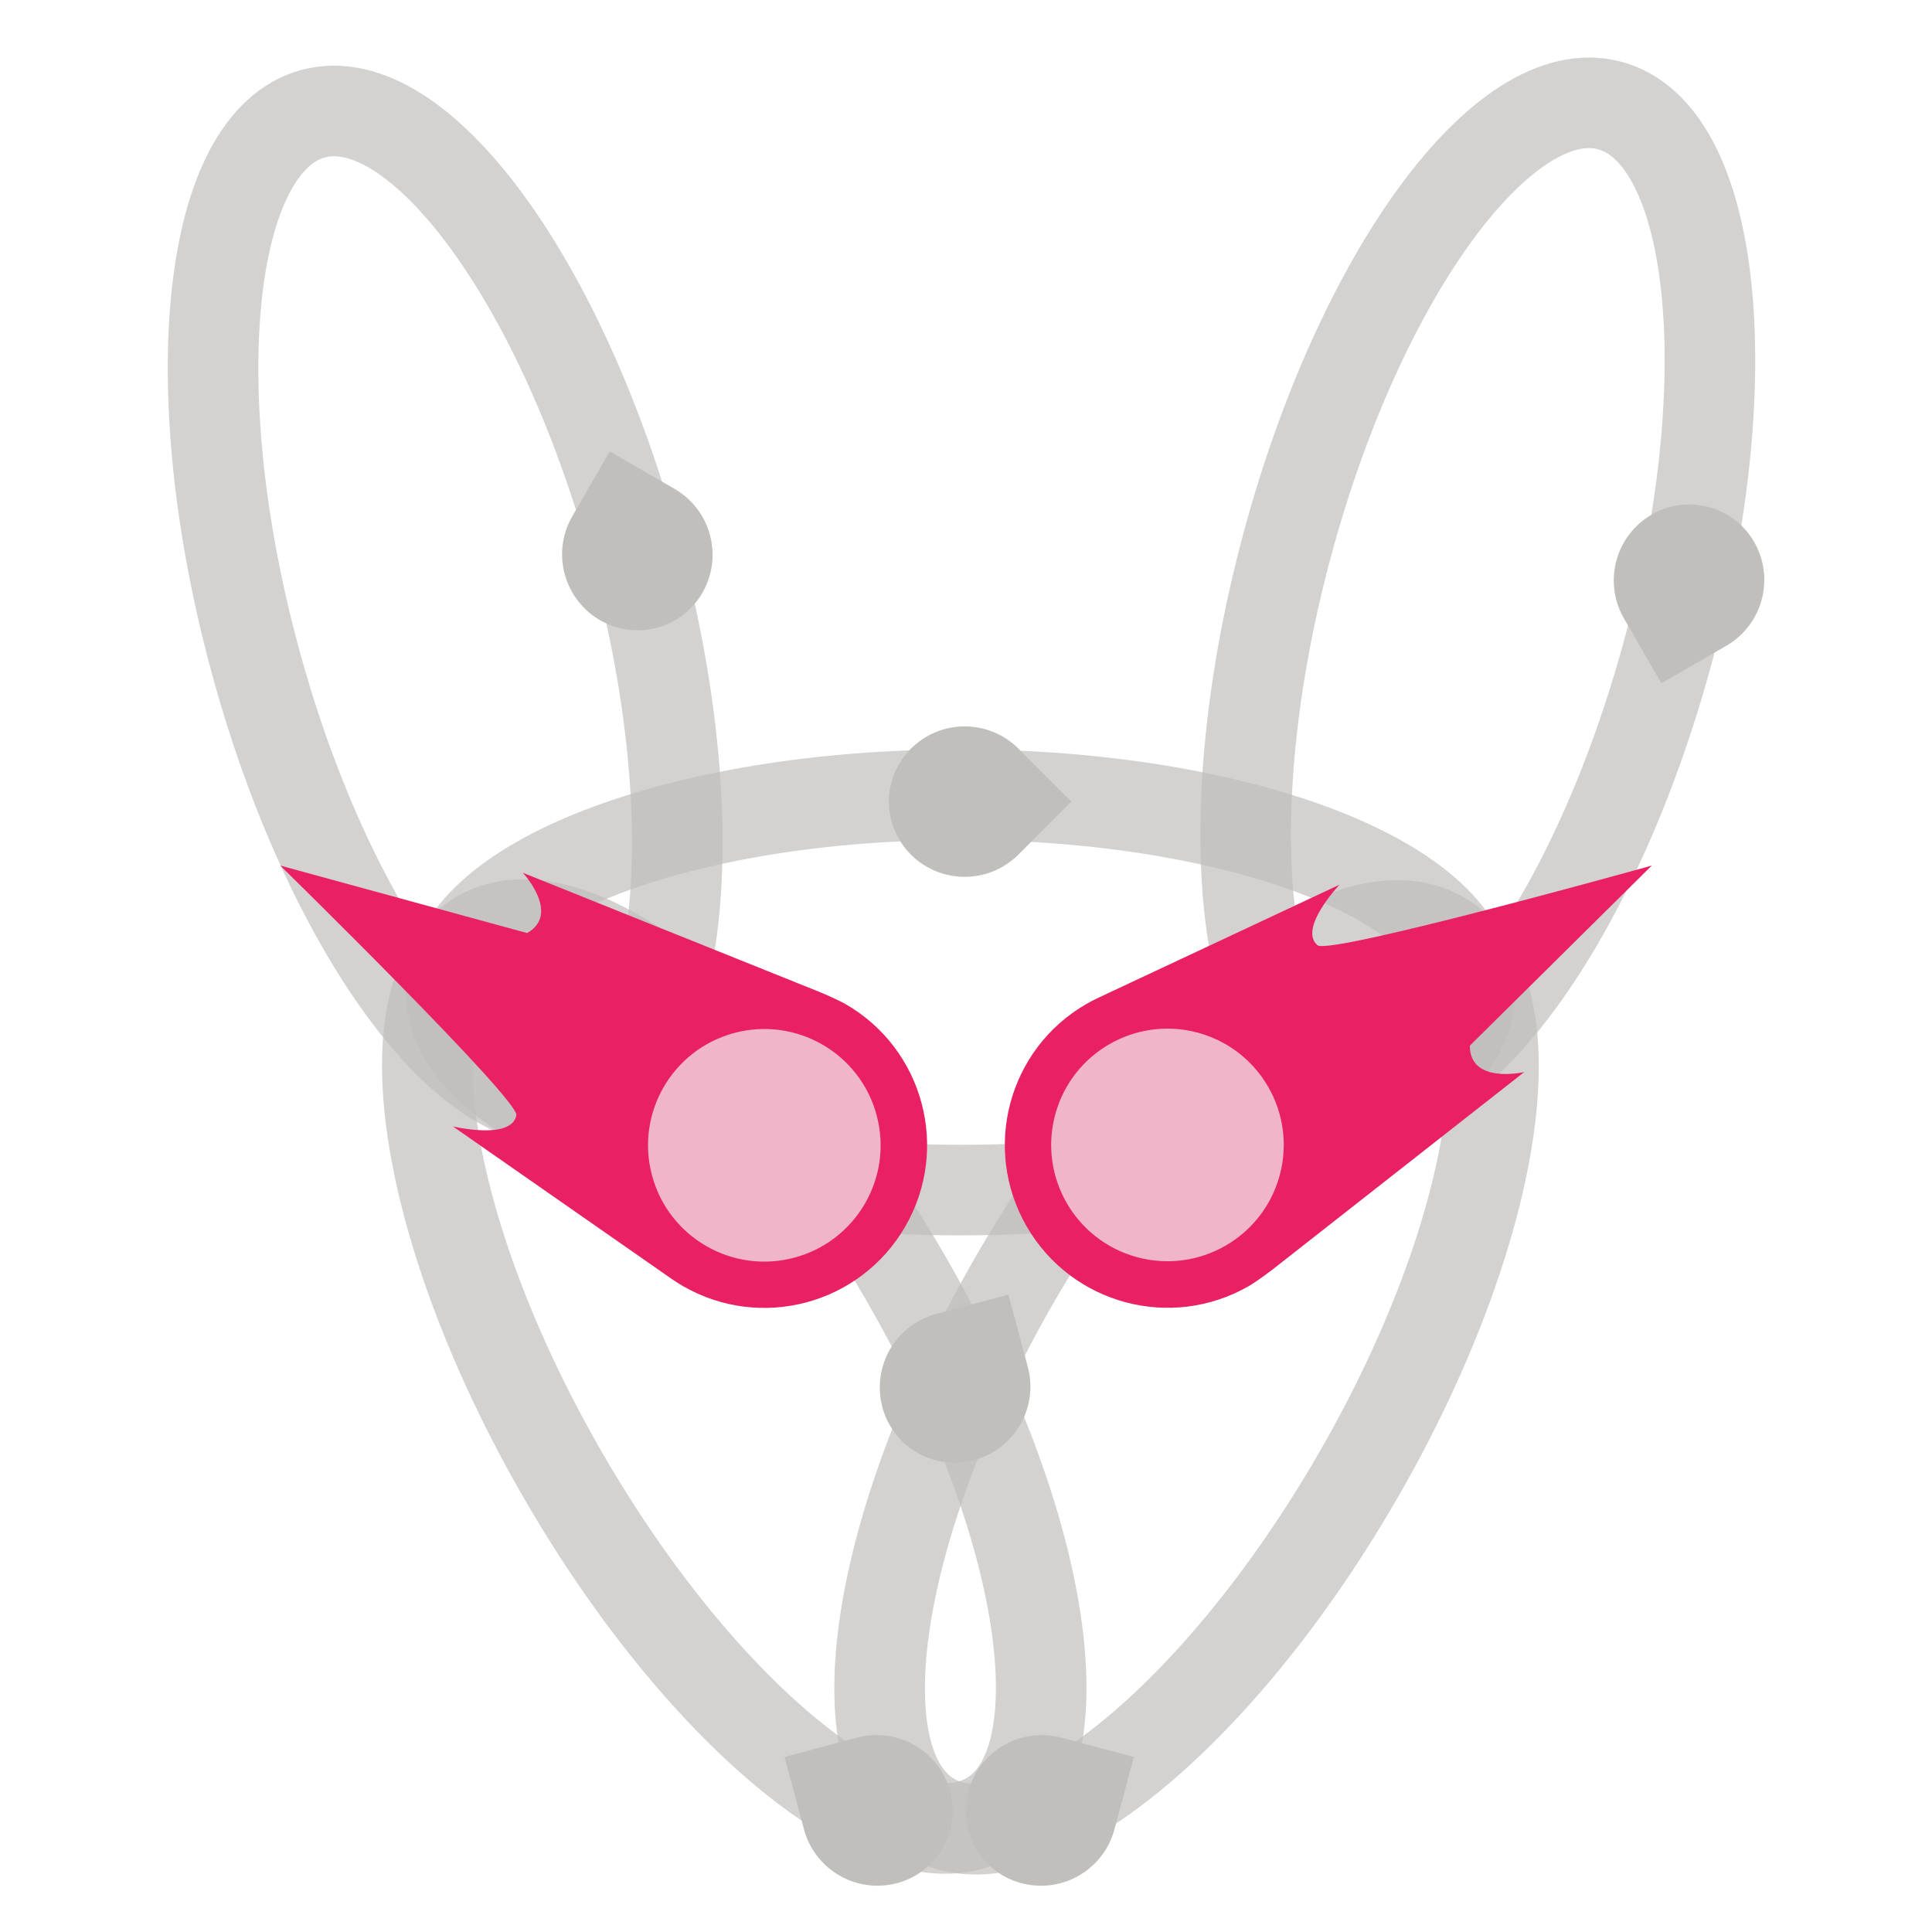
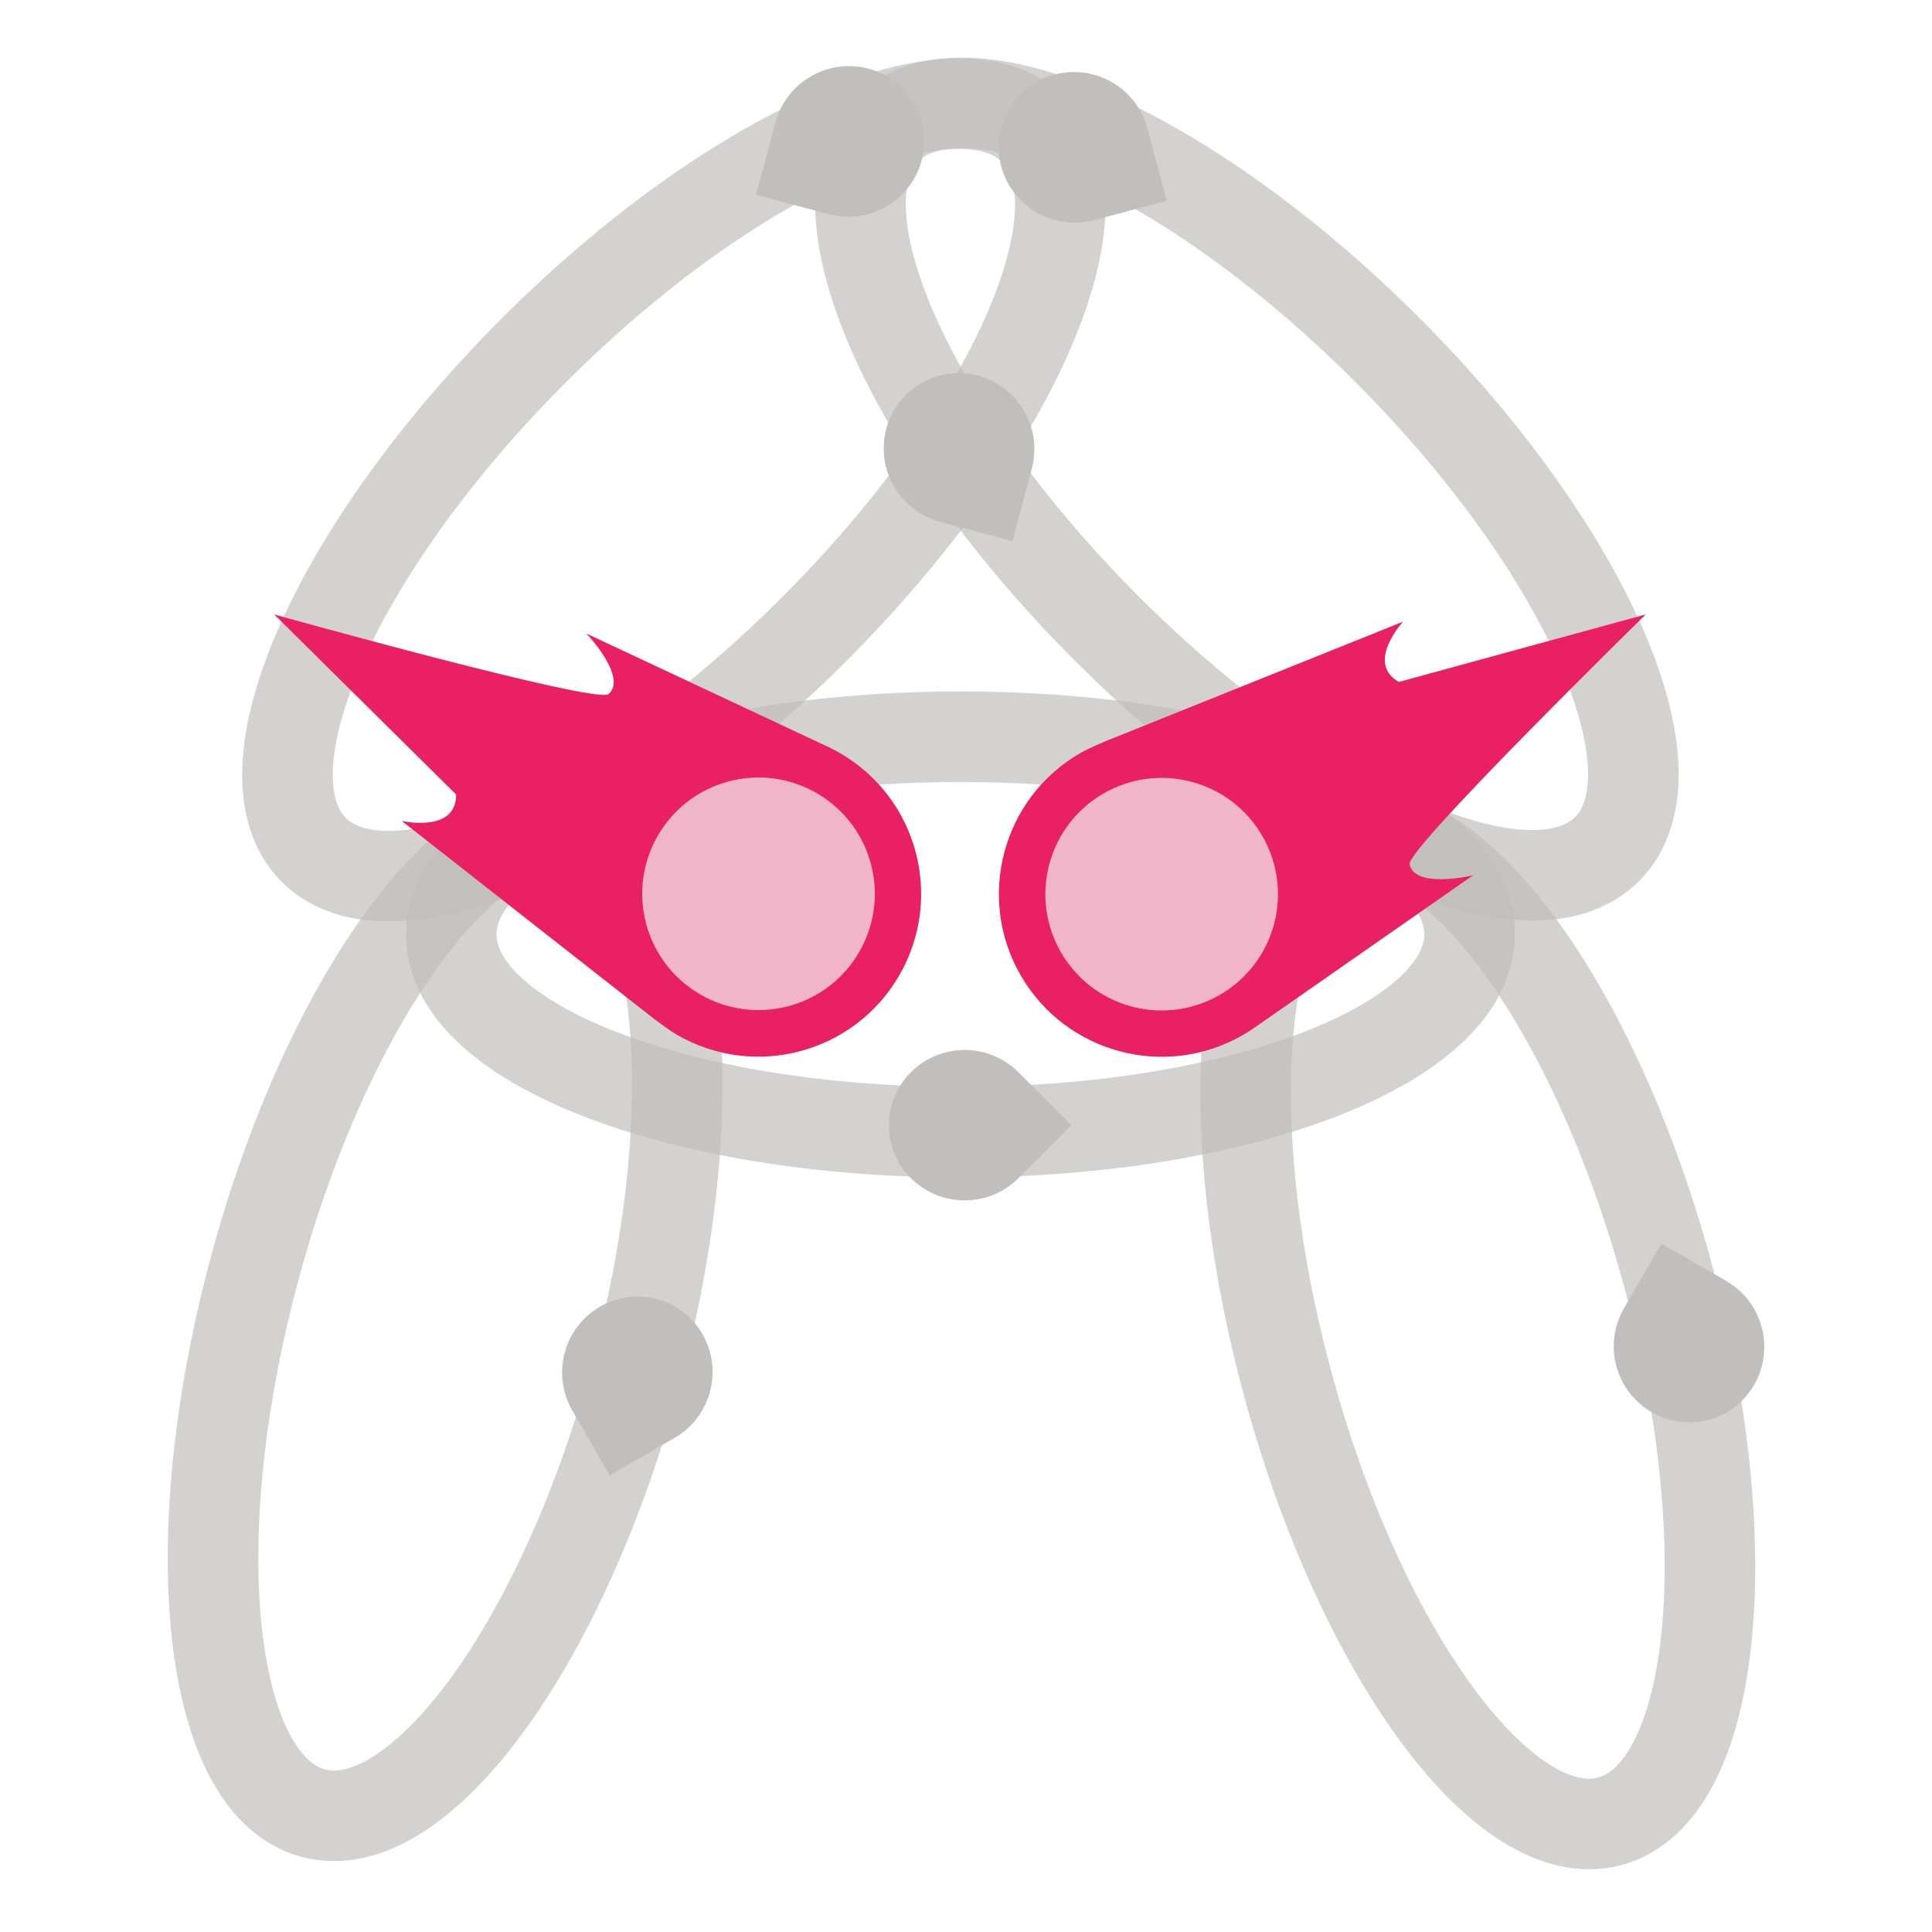
<svg xmlns="http://www.w3.org/2000/svg" fill="none" height="64" id="svg2" version="1.1" viewBox="0 0 64 64" width="64">
  <defs id="defs2" />
-   <g id="g12" transform="translate(0.3601785,0.1763173)">
-     <g id="g9" transform="matrix(0.9659258,-0.258819,-0.258819,-0.9659258,-5.155324,72.35857)">
-       <ellipse cx="-45.641" cy="-32.47" id="ellipse12" rx="16.867" ry="6.549" style="fill:none;fill-opacity:0.098;stroke:#c0bfbc;stroke-width:3;stroke-dasharray:none;stroke-opacity:0.698" transform="matrix(2.5093099e-4,-1,-1,2.5093099e-4,0,0)" />
-       <g id="g5" style="fill:#c0bfbc" transform="matrix(0.5537249,0.5537249,-0.5537249,0.5537249,41.27671,-4.533775)">
-         <path d="m 43.273,44.105 a 3.204,3.181 44.954 0 0 -3.09,2.335 3.204,3.181 44.954 0 0 2.247,3.933 3.204,3.181 44.954 0 0 0.836,0.117 h 0.025 l 3.168,10e-7 -10e-7,-3.192 a 3.204,3.181 44.954 0 0 -2.357,-3.075 3.204,3.181 44.954 0 0 -0.828,-0.117 z" id="path4" style="fill:#c0bfbc;fill-opacity:1;stroke:none;stroke-width:2.554;stroke-linejoin:round;stroke-dasharray:none;stroke-opacity:1;paint-order:stroke markers fill" />
-       </g>
-     </g>
-     <ellipse cx="-51.32" cy="-1.972" id="ellipse4" rx="16.867" ry="6.549" style="fill:none;fill-opacity:0.098;stroke:#c0bfbc;stroke-width:3;stroke-dasharray:none;stroke-opacity:0.698" transform="matrix(-0.5002173,-0.8658999,0.8661508,-0.4997827,0,0)" />
-     <g id="g1" style="fill:#c0bfbc" transform="matrix(0.7564024,0.2026774,-0.2026774,0.7564024,-4.909771,3.727047)">
-       <path d="m 61.569,60.822 a 3.204,3.181 14.954 0 0 1.509,-3.567 3.204,3.181 14.954 0 0 -3.913,-2.283 3.204,3.181 14.954 0 0 -0.782,0.316 l -0.022,0.012 -2.743,1.584 1.596,2.765 a 3.204,3.181 14.954 0 0 3.579,1.485 3.204,3.181 14.954 0 0 0.776,-0.313 z" id="path1" style="fill:#c0bfbc;fill-opacity:1;stroke:none;stroke-width:2.554;stroke-linejoin:round;stroke-dasharray:none;stroke-opacity:1;paint-order:stroke markers fill" />
-       <path d="m 66.702,59.447 a 3.181,3.204 45.046 0 1 -3.09,-2.335 3.181,3.204 45.046 0 1 2.247,-3.933 3.181,3.204 45.046 0 1 0.836,-0.117 l 0.025,-1e-6 3.168,-10e-7 -10e-7,3.193 a 3.181,3.204 45.046 0 1 -2.357,3.075 3.181,3.204 45.046 0 1 -0.828,0.117 z" id="path13" style="fill:#c0bfbc;fill-opacity:1;stroke:none;stroke-width:2.554;stroke-linejoin:round;stroke-dasharray:none;stroke-opacity:1;paint-order:stroke markers fill" />
-     </g>
-     <ellipse cx="-19.902" cy="-56.458" id="ellipse11" rx="16.867" ry="6.549" style="fill:none;fill-opacity:0.098;stroke:#c0bfbc;stroke-width:3;stroke-dasharray:none;stroke-opacity:0.698" transform="matrix(0.5002173,-0.8658999,-0.8661508,-0.4997827,0,0)" />
-     <g id="g3" style="fill:#c0bfbc" transform="matrix(-0.2026774,-0.7564024,0.7564024,-0.2026774,4.271275,88.08385)">
-       <path d="m 43.273,44.105 a 3.204,3.181 44.954 0 0 -3.09,2.335 3.204,3.181 44.954 0 0 2.247,3.933 3.204,3.181 44.954 0 0 0.836,0.117 h 0.025 l 3.168,10e-7 -10e-7,-3.192 a 3.204,3.181 44.954 0 0 -2.357,-3.075 3.204,3.181 44.954 0 0 -0.828,-0.117 z" id="path3" style="fill:#c0bfbc;fill-opacity:1;stroke:none;stroke-width:2.554;stroke-linejoin:round;stroke-dasharray:none;stroke-opacity:1;paint-order:stroke markers fill" />
-     </g>
-     <g id="g10" transform="matrix(0.258819,-0.9659258,-0.9659258,-0.258819,68.13628,72.0891)">
-       <ellipse cx="-45.641" cy="-32.47" id="ellipse1" rx="16.867" ry="6.549" style="fill:none;fill-opacity:0.098;stroke:#c0bfbc;stroke-width:3;stroke-dasharray:none;stroke-opacity:0.698" transform="matrix(-1,2.5093099e-4,2.5093099e-4,-1,0,0)" />
-       <g id="g6" style="fill:#c0bfbc" transform="matrix(-0.5537249,0.5537249,-0.5537249,-0.5537249,98.13924,28.0799)">
-         <path d="m 43.273,44.105 a 3.204,3.181 44.954 0 0 -3.09,2.335 3.204,3.181 44.954 0 0 2.247,3.933 3.204,3.181 44.954 0 0 0.836,0.117 h 0.025 l 3.168,10e-7 -10e-7,-3.192 a 3.204,3.181 44.954 0 0 -2.357,-3.075 3.204,3.181 44.954 0 0 -0.828,-0.117 z" id="path5" style="fill:#c0bfbc;fill-opacity:1;stroke:none;stroke-width:2.554;stroke-linejoin:round;stroke-dasharray:none;stroke-opacity:1;paint-order:stroke markers fill" />
-       </g>
-     </g>
-     <g id="g8-7" transform="matrix(1,0,0,-1,13.08772,64.23917)">
-       <ellipse cx="18.375" cy="31.546" id="ellipse11-3" rx="16.867" ry="6.549" style="fill:none;fill-opacity:0.098;stroke:#c0bfbc;stroke-width:3;stroke-dasharray:none;stroke-opacity:0.698" transform="matrix(1,-2.5093099e-4,-2.5093099e-4,1,0,0)" />
-       <g id="g3-7" style="fill:#c0bfbc" transform="matrix(0.5537249,0.5537249,0.5537249,-0.5537249,-31.63895,40.09381)">
-         <path d="m 43.273,44.105 a 3.204,3.181 44.954 0 0 -3.09,2.335 3.204,3.181 44.954 0 0 2.247,3.933 3.204,3.181 44.954 0 0 0.836,0.117 h 0.025 l 3.168,10e-7 -10e-7,-3.192 a 3.204,3.181 44.954 0 0 -2.357,-3.075 3.204,3.181 44.954 0 0 -0.828,-0.117 z" id="path3-9" style="fill:#c0bfbc;fill-opacity:1;stroke:none;stroke-width:2.554;stroke-linejoin:round;stroke-dasharray:none;stroke-opacity:1;paint-order:stroke markers fill" />
-       </g>
+   <g id="g9" transform="rotate(15,30.67017,-22.56482)">
+     <ellipse cx="-45.641" cy="-32.47" id="ellipse12" rx="16.867" ry="6.549" style="fill:none;fill-opacity:0.098;stroke:#c0bfbc;stroke-width:3;stroke-dasharray:none;stroke-opacity:0.698" transform="matrix(2.5093099e-4,-1,-1,2.5093099e-4,0,0)" />
+     <g id="g5" style="fill:#c0bfbc" transform="matrix(0.5537249,0.5537249,-0.5537249,0.5537249,41.27671,-4.533775)">
+       <path d="m 43.273,44.105 a 3.204,3.181 44.954 0 0 -3.09,2.335 3.204,3.181 44.954 0 0 2.247,3.933 3.204,3.181 44.954 0 0 0.836,0.117 h 0.025 l 3.168,10e-7 -10e-7,-3.192 a 3.204,3.181 44.954 0 0 -2.357,-3.075 3.204,3.181 44.954 0 0 -0.828,-0.117 z" id="path4" style="fill:#c0bfbc;fill-opacity:1;stroke:none;stroke-width:2.554;stroke-linejoin:round;stroke-dasharray:none;stroke-opacity:1;paint-order:stroke markers fill" />
    </g>
  </g>
-   <g id="g13" transform="translate(0,1.012055)">
+   <ellipse cx="-4.303" cy="27.259" id="ellipse4" rx="16.867" ry="6.549" style="fill:none;fill-opacity:0.098;stroke:#c0bfbc;stroke-width:3;stroke-dasharray:none;stroke-opacity:0.698" transform="matrix(-0.7072842,0.7069293,0.7072842,0.7069293,0,0)" />
+   <ellipse cx="40.66" cy="-17.741" id="ellipse11" rx="16.867" ry="6.549" style="fill:none;fill-opacity:0.098;stroke:#c0bfbc;stroke-width:3;stroke-dasharray:none;stroke-opacity:0.698" transform="matrix(0.7072842,0.7069293,-0.7072842,0.7069293,0,0)" />
+   <g id="g3" style="fill:#c0bfbc" transform="matrix(-0.2026774,0.7564024,0.7564024,0.2026774,4.762503,-27.44632)">
+     <path d="m 43.273,44.105 a 3.204,3.181 44.954 0 0 -3.09,2.335 3.204,3.181 44.954 0 0 2.247,3.933 3.204,3.181 44.954 0 0 0.836,0.117 h 0.025 l 3.168,10e-7 -10e-7,-3.192 a 3.204,3.181 44.954 0 0 -2.357,-3.075 3.204,3.181 44.954 0 0 -0.828,-0.117 z" id="path3" style="fill:#c0bfbc;fill-opacity:1;stroke:none;stroke-width:2.554;stroke-linejoin:round;stroke-dasharray:none;stroke-opacity:1;paint-order:stroke markers fill" />
+   </g>
+   <g id="g10" transform="rotate(75,39.74616,40.41445)">
+     <ellipse cx="-45.641" cy="-32.47" id="ellipse1" rx="16.867" ry="6.549" style="fill:none;fill-opacity:0.098;stroke:#c0bfbc;stroke-width:3;stroke-dasharray:none;stroke-opacity:0.698" transform="matrix(-1,2.5093099e-4,2.5093099e-4,-1,0,0)" />
+     <g id="g6" style="fill:#c0bfbc" transform="matrix(-0.5537249,0.5537249,-0.5537249,-0.5537249,98.13924,28.0799)">
+       <path d="m 43.273,44.105 a 3.204,3.181 44.954 0 0 -3.09,2.335 3.204,3.181 44.954 0 0 2.247,3.933 3.204,3.181 44.954 0 0 0.836,0.117 h 0.025 l 3.168,10e-7 -10e-7,-3.192 a 3.204,3.181 44.954 0 0 -2.357,-3.075 3.204,3.181 44.954 0 0 -0.828,-0.117 z" id="path5" style="fill:#c0bfbc;fill-opacity:1;stroke:none;stroke-width:2.554;stroke-linejoin:round;stroke-dasharray:none;stroke-opacity:1;paint-order:stroke markers fill" />
+     </g>
+   </g>
+   <g id="g8-7" transform="translate(13.4479,-0.5875)">
+     <ellipse cx="18.375" cy="31.546" id="ellipse11-3" rx="16.867" ry="6.549" style="fill:none;fill-opacity:0.098;stroke:#c0bfbc;stroke-width:3;stroke-dasharray:none;stroke-opacity:0.698" transform="matrix(1,-2.5093099e-4,-2.5093099e-4,1,0,0)" />
+     <g id="g3-7" style="fill:#c0bfbc" transform="matrix(0.5537249,0.5537249,0.5537249,-0.5537249,-31.63895,40.09381)">
+       <path d="m 43.273,44.105 a 3.204,3.181 44.954 0 0 -3.09,2.335 3.204,3.181 44.954 0 0 2.247,3.933 3.204,3.181 44.954 0 0 0.836,0.117 h 0.025 l 3.168,10e-7 -10e-7,-3.192 a 3.204,3.181 44.954 0 0 -2.357,-3.075 3.204,3.181 44.954 0 0 -0.828,-0.117 z" id="path3-9" style="fill:#c0bfbc;fill-opacity:1;stroke:none;stroke-width:2.554;stroke-linejoin:round;stroke-dasharray:none;stroke-opacity:1;paint-order:stroke markers fill" />
+     </g>
+   </g>
+   <g id="g13" transform="matrix(-1,0,0,1,63.80091,-7.306763)">
    <g id="g2" transform="matrix(3.361266,0.9006485,-0.9006485,3.361266,-175.7316,-107.4289)">
      <path d="m 74.015,20.358 c 0,0 -2.743,1.622 -2.878,1.556 -0.22,-0.107 0.054,-0.611 0.054,-0.611 -0.65,0.548 -1.301,1.096 -1.951,1.644 -0.029,0.025 -0.057,0.051 -0.084,0.078 -0.605,0.605 -0.605,1.586 0,2.191 0.605,0.605 1.586,0.605 2.191,0 0.066,-0.066 0.176,-0.209 0.176,-0.209 l 1.828,-2.436 c 0,0 -0.471,0.25 -0.565,-0.109 z" id="path2" style="fill:#e92063;fill-opacity:1;stroke-width:0.01" />
      <circle cx="70.25" cy="24.12" id="circle2" r="1.107" style="fill:#f3f3f3;fill-opacity:0.703;stroke-width:0.01" />
    </g>
    <g id="g11" transform="matrix(-0.9006485,-3.361266,3.361266,-0.9006485,7.516044,294.7803)">
      <path d="m 74.015,20.358 c 0,0 -2.743,1.622 -2.878,1.556 -0.22,-0.107 0.054,-0.611 0.054,-0.611 -0.65,0.548 -1.301,1.096 -1.951,1.644 -0.029,0.025 -0.057,0.051 -0.084,0.078 -0.605,0.605 -0.605,1.586 0,2.191 0.605,0.605 1.586,0.605 2.191,0 0.066,-0.066 0.176,-0.209 0.176,-0.209 l 1.828,-2.436 c 0,0 -0.471,0.25 -0.565,-0.109 z" id="path6" style="fill:#e92063;fill-opacity:1;stroke-width:0.01" />
      <circle cx="70.25" cy="24.12" id="circle6" r="1.107" style="fill:#f3f3f3;fill-opacity:0.703;stroke-width:0.01" />
    </g>
  </g>
+   <path d="m 28.751,2.269 a 2.491,2.509 60.046 0 1 1.864,2.392 2.491,2.509 60.046 0 1 -2.497,2.52 2.491,2.509 60.046 0 1 -0.656,-0.081 l -0.019,-0.005 -2.396,-0.642 0.647,-2.415 a 2.491,2.509 60.046 0 1 2.406,-1.848 2.491,2.509 60.046 0 1 0.65,0.079 z" id="path1" style="fill:#c0bfbc;fill-opacity:1;stroke:none;stroke-width:2;stroke-linejoin:round;stroke-dasharray:none;stroke-opacity:1;paint-order:stroke markers fill" />
+   <path d="m 34.946,2.465 a 2.509,2.491 29.954 0 0 -1.864,2.392 2.509,2.491 29.954 0 0 2.497,2.52 2.509,2.491 29.954 0 0 0.656,-0.081 l 0.019,-0.005 2.396,-0.642 -0.647,-2.415 a 2.509,2.491 29.954 0 0 -2.406,-1.848 2.509,2.491 29.954 0 0 -0.65,0.079 z" id="path13" style="fill:#c0bfbc;fill-opacity:1;stroke:none;stroke-width:2;stroke-linejoin:round;stroke-dasharray:none;stroke-opacity:1;paint-order:stroke markers fill" />
</svg>
